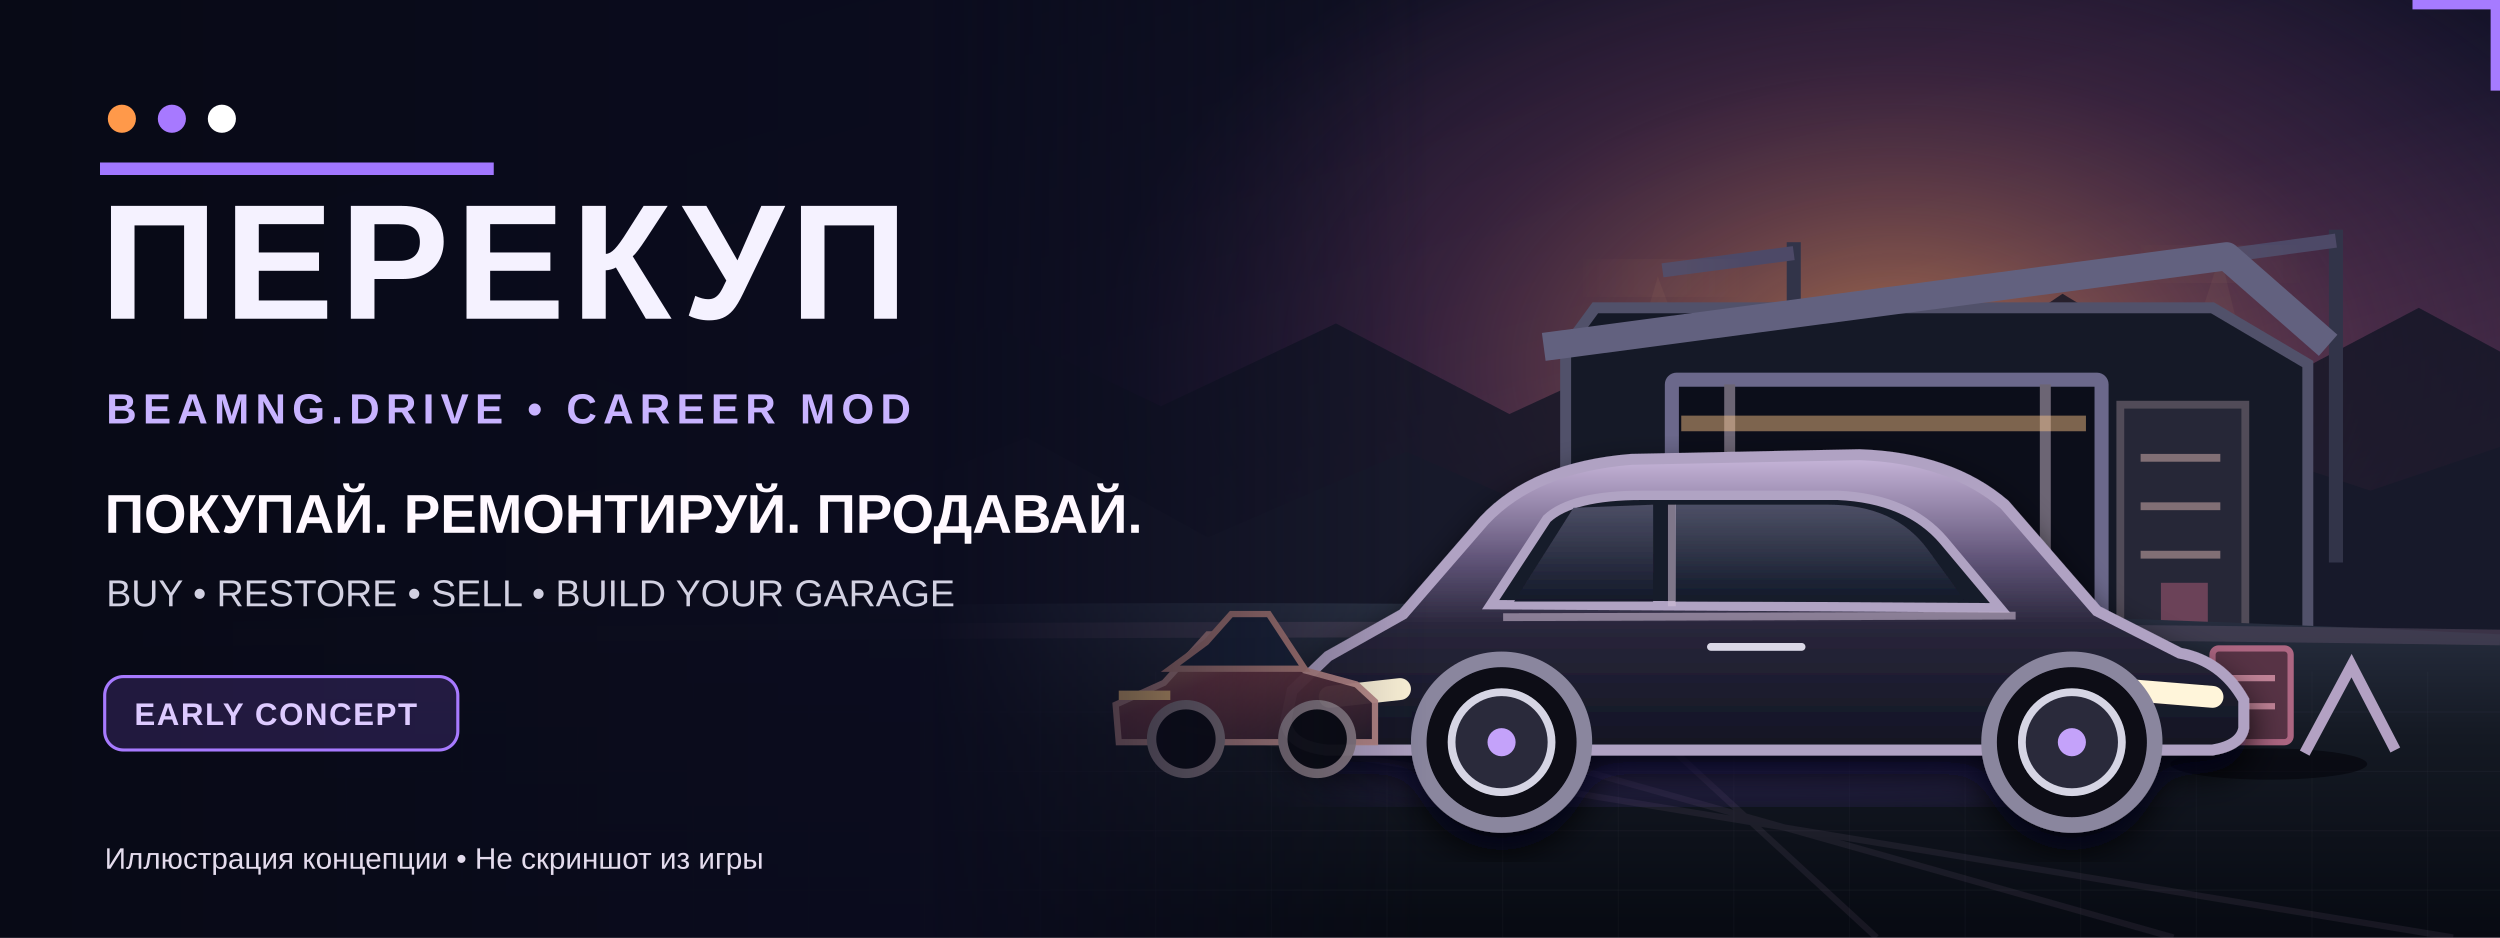
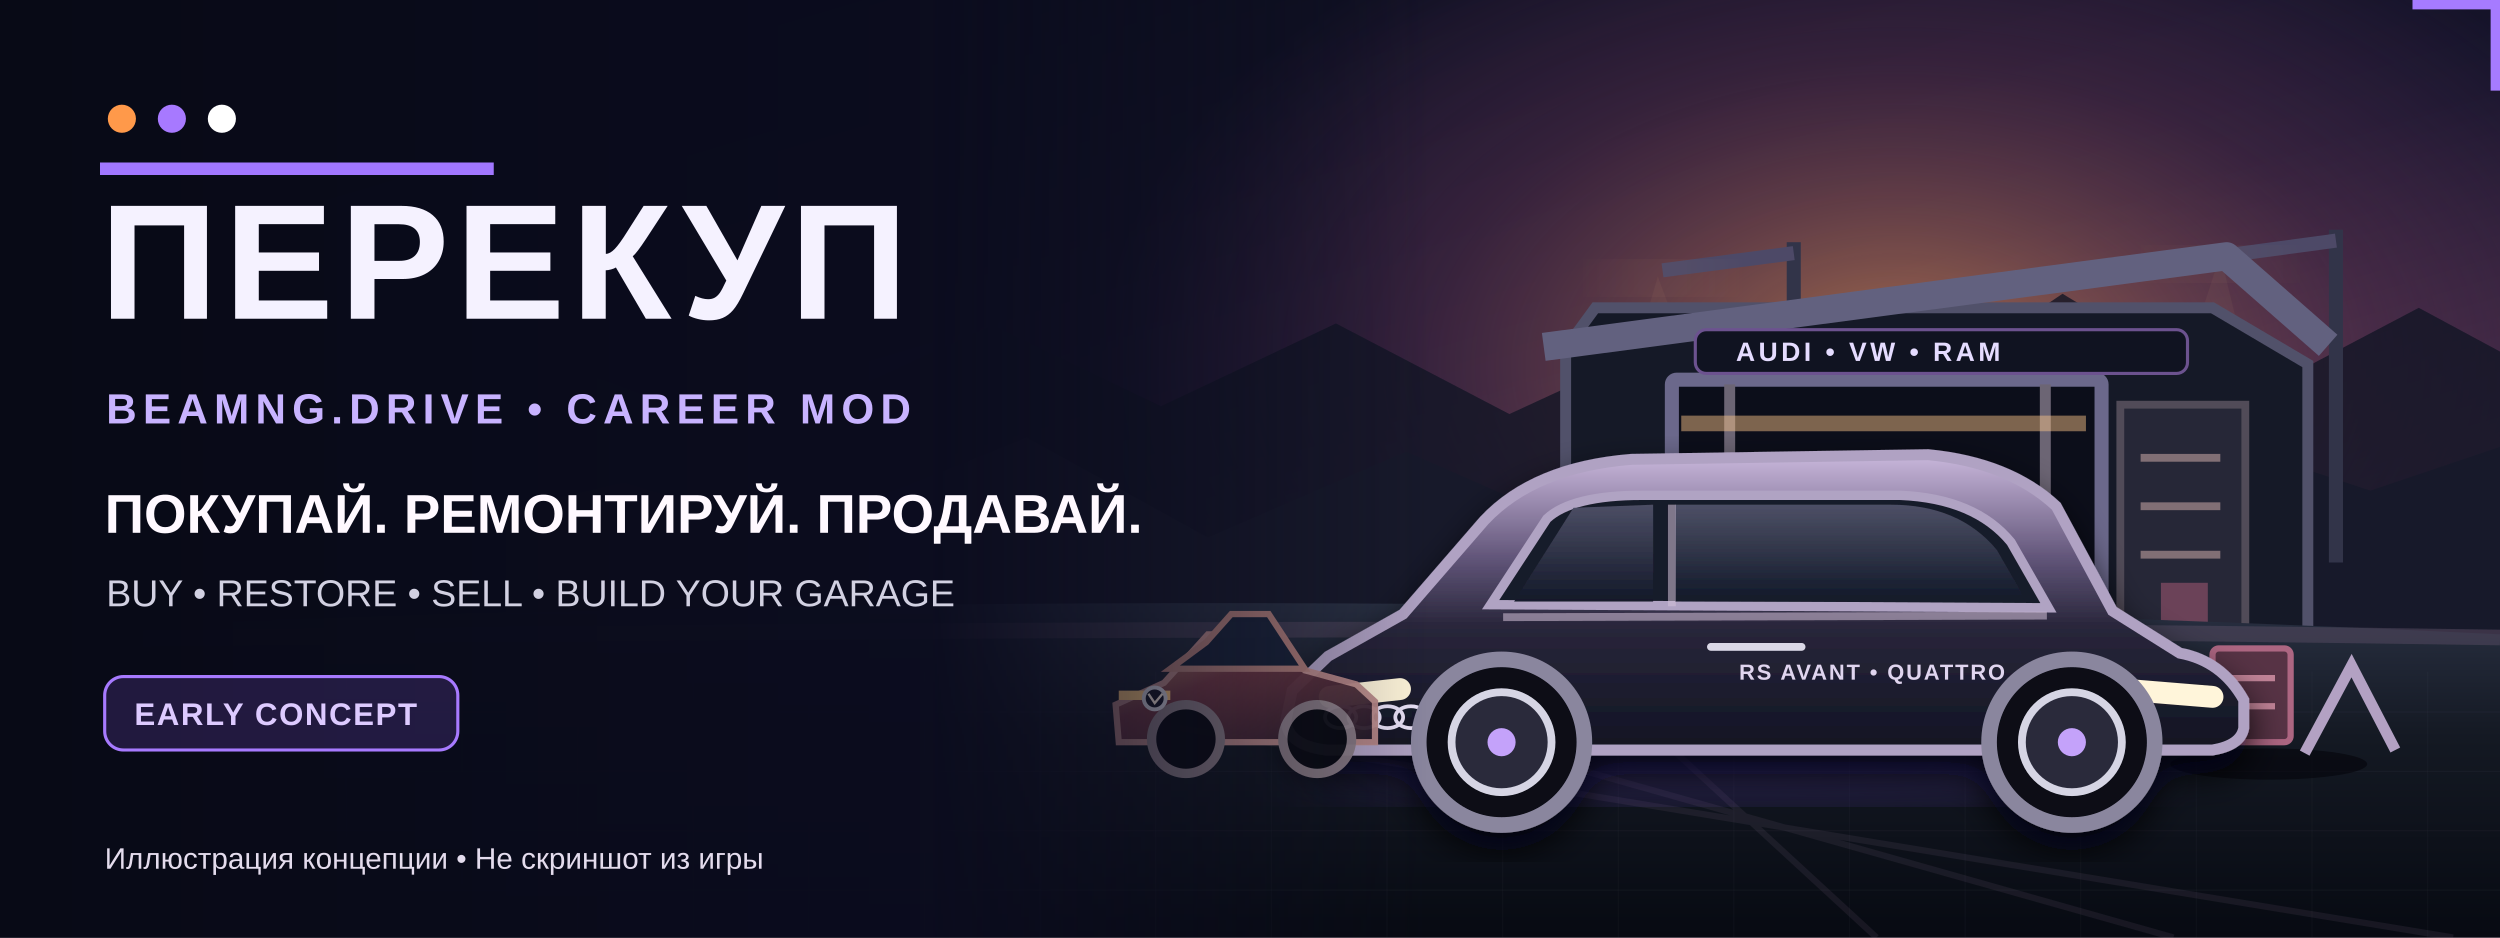
<svg xmlns="http://www.w3.org/2000/svg" viewBox="0 0 1600 600" role="img" aria-labelledby="title desc">
  <defs>
    <linearGradient id="sky" x2=".8" y2="1">
      <stop stop-color="#080c19" />
      <stop offset=".54" stop-color="#16142b" />
      <stop offset="1" stop-color="#5a3751" />
    </linearGradient>
    <radialGradient id="sun">
      <stop stop-color="#fda55f" stop-opacity=".62" />
      <stop offset=".6" stop-color="#a8547d" stop-opacity=".23" />
      <stop offset="1" stop-color="#ac579f" stop-opacity="0" />
    </radialGradient>
    <linearGradient id="ground" x2="0" y2="1">
      <stop stop-color="#293042" />
      <stop offset=".4" stop-color="#141923" />
      <stop offset="1" stop-color="#070a12" />
    </linearGradient>
    <linearGradient id="car1" x2="0" y2="1">
      <stop stop-color="#c9b7db" />
      <stop offset=".35" stop-color="#615579" />
      <stop offset=".58" stop-color="#29263b" />
      <stop offset="1" stop-color="#111522" />
    </linearGradient>
    <linearGradient id="car2" x2="1" y2="1">
      <stop stop-color="#d3a17d" />
      <stop offset=".4" stop-color="#733a45" />
      <stop offset="1" stop-color="#241b28" />
    </linearGradient>
    <linearGradient id="purp" x2="1" y2="0">
      <stop stop-color="#8348ff" />
      <stop offset=".6" stop-color="#b28cff" />
      <stop offset="1" stop-color="#f1deff" />
    </linearGradient>
    <linearGradient id="glass" x2="0" y2="1">
      <stop stop-color="#4e5067" />
      <stop offset="1" stop-color="#121828" />
    </linearGradient>
    <linearGradient id="leftOverlay" x2="1" y2="0">
      <stop stop-color="#080a16" />
      <stop offset=".65" stop-color="#0b0c1e" stop-opacity=".96" />
      <stop offset="1" stop-color="#0b0c1e" stop-opacity="0" />
    </linearGradient>
    <filter id="glow">
      <feGaussianBlur stdDeviation="23" />
    </filter>
    <filter id="shadow">
      <feDropShadow dx="0" dy="12" stdDeviation="12" flood-color="#03030b" flood-opacity=".9" />
    </filter>
    <pattern id="grid" width="74" height="38" patternUnits="userSpaceOnUse">
      <path d="M0 38 L74 38" stroke="#b6abd0" stroke-opacity=".08" />
      <path d="M74 0 L74 38" stroke="#b6abd0" stroke-opacity=".06" />
    </pattern>
  </defs>
  <rect width="1600" height="600" fill="url(#sky)" />
  <ellipse cx="1214" cy="234" rx="510" ry="330" fill="url(#sun)" />
  <path d="M0 310 L109 266 L227 288 L351 230 L481 279 L635 208 L743 260 L855 207 L966 265 L1070 217 L1219 256 L1320 188 L1434 257 L1548 197 L1600 225 L1600 408 L0 408Z" fill="#111424" opacity=".78" />
  <path d="M0 366 L106 330 L245 344 L399 309 L506 341 L657 280 L773 344 L900 289 L1025 344 L1159 296 L1269 333 L1402 276 L1517 314 L1600 286 L1600 403 L0 403Z" fill="#17192a" />
  <path d="M1148 155 L1148 360 M1495 147 L1495 360" stroke="#323449" stroke-width="9" />
  <path d="M1148 162 L1064 173 M1495 154 L1421 164" stroke="#4d4967" stroke-width="9" />
  <ellipse cx="1064" cy="178" rx="42" ry="10" fill="#ffc47c" opacity=".28" filter="url(#glow)" />
  <ellipse cx="1421" cy="169" rx="42" ry="10" fill="#ffc47c" opacity=".25" filter="url(#glow)" />
  <path d="M1061 177 L1029 287 L1102 287Z M1421 163 L1381 287 L1451 287Z" fill="#ffca81" opacity=".045" />
  <path d="M1021 197 L1416 197 L1477 233 L1477 419 L1002 419 L1002 223Z" fill="#151927" stroke="#51516a" stroke-width="7" />
  <path d="M988 222 L1425 164 L1490 221" fill="none" stroke="#62617f" stroke-width="18" stroke-linejoin="round" />
  <rect x="1070" y="243" width="275" height="176" rx="3" fill="#0c0e1a" stroke="#6b688b" stroke-width="9" />
+   <rect x="1085" y="211" width="315" height="28" rx="7" fill="#101321" stroke="#6c528f" stroke-width="2" />
+   <text x="1111" y="231" font-family="Arial, sans-serif" font-size="17" font-weight="bold" letter-spacing="2.2" fill="#e5dcff">AUDI   •   VW   •   RAM</text>
  <path d="M1107 246 L1107 419 M1309 246 L1309 419" stroke="#6c6574" stroke-width="7" />
  <path d="M1076 271 L1335 271" stroke="#f7c186" stroke-opacity=".48" stroke-width="10" />
  <rect x="1357" y="259" width="80" height="158" fill="#262737" stroke="#514b58" stroke-width="5" />
  <path d="M1370 293 L1421 293 M1370 324 L1421 324 M1370 355 L1421 355" stroke="#816f75" stroke-width="5" />
  <rect x="1383" y="373" width="30" height="42" fill="#6b4258" />
  <path d="M1120 375 L1158 309 L1245 309 L1283 375" fill="#303144" stroke="#888ba5" stroke-width="7" />
  <rect x="1120" y="370" width="178" height="26" rx="10" fill="#221e2d" />
  <circle cx="1160" cy="398" r="18" fill="#07080d" stroke="#777187" stroke-width="6" />
  <circle cx="1260" cy="398" r="18" fill="#07080d" stroke="#777187" stroke-width="6" />
  <path d="M0 404 Q800 367 1600 406 L1600 600 L0 600Z" fill="url(#ground)" />
  <path d="M0 410 Q900 397 1600 408" fill="none" stroke="#5a4d65" stroke-opacity=".48" stroke-width="10" />
  <path d="M755 466 L1570 600 M871 453 L1391 600 M1024 437 L1201 600" stroke="#7d6586" stroke-opacity=".14" stroke-width="4" />
  <rect y="430" width="1600" height="170" fill="url(#grid)" opacity=".65" />
  <rect x="1416" y="415" width="50" height="60" rx="4" fill="#573345" stroke="#ad6682" stroke-width="4" />
  <path d="M1424 434 L1456 434 M1424 452 L1456 452" stroke="#c18397" stroke-width="4" />
  <ellipse cx="1452" cy="489" rx="63" ry="10" fill="#03040a" opacity=".6" />
  <path d="M1475 482 L1505 426 L1533 480" fill="none" stroke="#b3a1c3" stroke-width="7" />
  <ellipse cx="1106" cy="490" rx="268" ry="22" fill="#7048df" opacity=".36" filter="url(#glow)" />
  <g filter="url(#shadow)">
-     <path d="M850 420 L898 393 L950 333 Q982 299 1044 294 L1190 291 Q1248 293 1283 323 L1342 391 L1395 418 Q1422 423 1436 448 L1436 466 Q1434 477 1416 480 L849 480 Q824 477 823 461 L827 442Z" fill="url(#car1)" stroke="#b0a2c3" stroke-width="7" />
-     <path d="M954 387 L990 332 Q1006 317 1051 317 L1176 317 Q1221 319 1244 346 L1280 389Z" fill="#181c2a" stroke="#b0a3c3" stroke-width="6" />
+     <path d="M850 420 L898 393 L950 333 Q982 299 1044 294 L1234 291 Q1286 296 1316 324 L1352 391 L1395 418 Q1422 423 1436 448 L1436 466 Q1434 477 1416 480 L849 480 Q824 477 823 461 L827 442Z" fill="url(#car1)" stroke="#b0a2c3" stroke-width="7" />
+     <path d="M954 387 L990 332 Q1006 317 1051 317 L1216 317 Q1264 319 1287 347 L1311 389Z" fill="#181c2a" stroke="#b0a3c3" stroke-width="6" />
    <path d="M1007 325 L1058 323 L1058 385 L969 385Z" fill="url(#glass)" opacity=".96" />
-     <path d="M1072 323 L1170 323 Q1213 323 1234 352 L1258 385 L1072 385Z" fill="url(#glass)" opacity=".98" />
-     <path d="M1070 323 L1070 388 M962 395 L1290 394" stroke="#d4c1d9" stroke-width="5" opacity=".55" />
+     <path d="M1072 323 L1210 323 Q1254 323 1278 352 L1297 385 L1072 385Z" fill="url(#glass)" opacity=".98" />
+     <path d="M1070 323 L1070 388 M962 395 L1310 394" stroke="#d4c1d9" stroke-width="5" opacity=".55" />
    <path d="M851 446 L896 441 M1355 441 L1416 446" stroke="#fff5da" stroke-width="14" stroke-linecap="round" />
    <path d="M904 460 L1347 460" stroke="#16182b" stroke-width="9" />
+     <g stroke="#f3eaff" stroke-width="2.4" fill="none" opacity=".96">
+       <ellipse cx="858" cy="459" rx="10" ry="7" />
+       <ellipse cx="873" cy="459" rx="10" ry="7" />
+       <ellipse cx="888" cy="459" rx="10" ry="7" />
+       <ellipse cx="903" cy="459" rx="10" ry="7" />
+     </g>
+     <path d="M916 441 L940 441" stroke="#ef364a" stroke-width="5" />
+     <text x="1113" y="435" font-family="Arial, sans-serif" font-size="14" font-weight="bold" fill="#e0d5ef" letter-spacing="1.2">RS AVANT • QUATTRO</text>
    <circle cx="961" cy="475" r="53" fill="#080912" stroke="#8a869e" stroke-width="10" />
    <circle cx="961" cy="475" r="32" fill="#292a3b" stroke="#d6d5e4" stroke-width="5" />
    <circle cx="961" cy="475" r="9" fill="#c4a2fa" />
    <circle cx="1326" cy="475" r="53" fill="#080912" stroke="#8a869e" stroke-width="10" />
    <circle cx="1326" cy="475" r="32" fill="#292a3b" stroke="#d6d5e4" stroke-width="5" />
    <circle cx="1326" cy="475" r="9" fill="#c4a2fa" />
    <path d="M1095 414 L1153 414" stroke="#dbd8e7" stroke-width="5" stroke-linecap="round" />
  </g>
  <g opacity=".95">
    <path d="M745 437 L773 406 L808 406 L835 429 L868 438 L880 449 L880 475 L716 475 L714 451Z" fill="url(#car2)" stroke="#bb8b89" stroke-width="4" />
    <path d="M772 411 L788 393 L812 393 L835 428 L749 428Z" fill="#182237" stroke="#b3807b" stroke-width="4" />
    <circle cx="759" cy="473" r="22" fill="#090b11" stroke="#8c7e86" stroke-width="6" />
    <circle cx="843" cy="473" r="22" fill="#090b11" stroke="#8c7e86" stroke-width="6" />
    <path d="M716 445 L749 445" stroke="#ffcb82" stroke-width="6" />
+     <circle cx="739" cy="447" r="7" fill="#171827" stroke="#d7d5df" stroke-width="2.5" />
+     <path d="M735 444 L739 450 L744 444" stroke="#fff0e3" stroke-width="1.5" fill="none" />
  </g>
  <rect width="920" height="600" fill="url(#leftOverlay)" />
  <path d="M64 108 L316 108" stroke="#a177ff" stroke-width="8" />
  <circle cx="78" cy="76" r="9" fill="#ff994a" />
  <circle cx="110" cy="76" r="9" fill="#a779ff" />
  <circle cx="142" cy="76" r="9" fill="#ffffff" />
  <text x="64" y="204" font-size="105" font-family="Arial, DejaVu Sans, sans-serif" font-weight="900" letter-spacing="4" fill="#f5f2ff">ПЕРЕКУП</text>
  <path d="M68 220 L612 220" stroke="url(#purp)" stroke-width="11" stroke-linecap="round" />
  <text x="68" y="271" font-size="27" font-family="Arial, sans-serif" font-weight="700" letter-spacing="4" fill="#c8b3ff">BEAMNG.DRIVE • CAREER MOD</text>
  <text x="67" y="341" font-size="35" font-family="Arial, DejaVu Sans, sans-serif" font-weight="700" fill="#fff9ff">ПОКУПАЙ. РЕМОНТИРУЙ. ПРОДАВАЙ.</text>
  <text x="68" y="388" font-size="24" font-family="Arial, sans-serif" fill="#d2d1e2">BUY • RESTORE • SELL • BUILD YOUR GARAGE</text>
  <rect x="67" y="433" width="226" height="47" rx="12" fill="#8959df" fill-opacity=".2" stroke="#a77aff" stroke-width="2" />
  <text x="86" y="464" font-size="20" font-family="Arial, sans-serif" font-weight="700" letter-spacing="1" fill="#ddcaff">EARLY CONCEPT</text>
  <text x="67" y="556" font-size="19" font-family="Arial, DejaVu Sans, sans-serif" fill="#e4dced">Иллюстрация концепции • Не скриншот из игры</text>
  <path d="M1544 0 L1600 0 L1600 58" fill="none" stroke="#a67bff" stroke-width="12" />
</svg>
